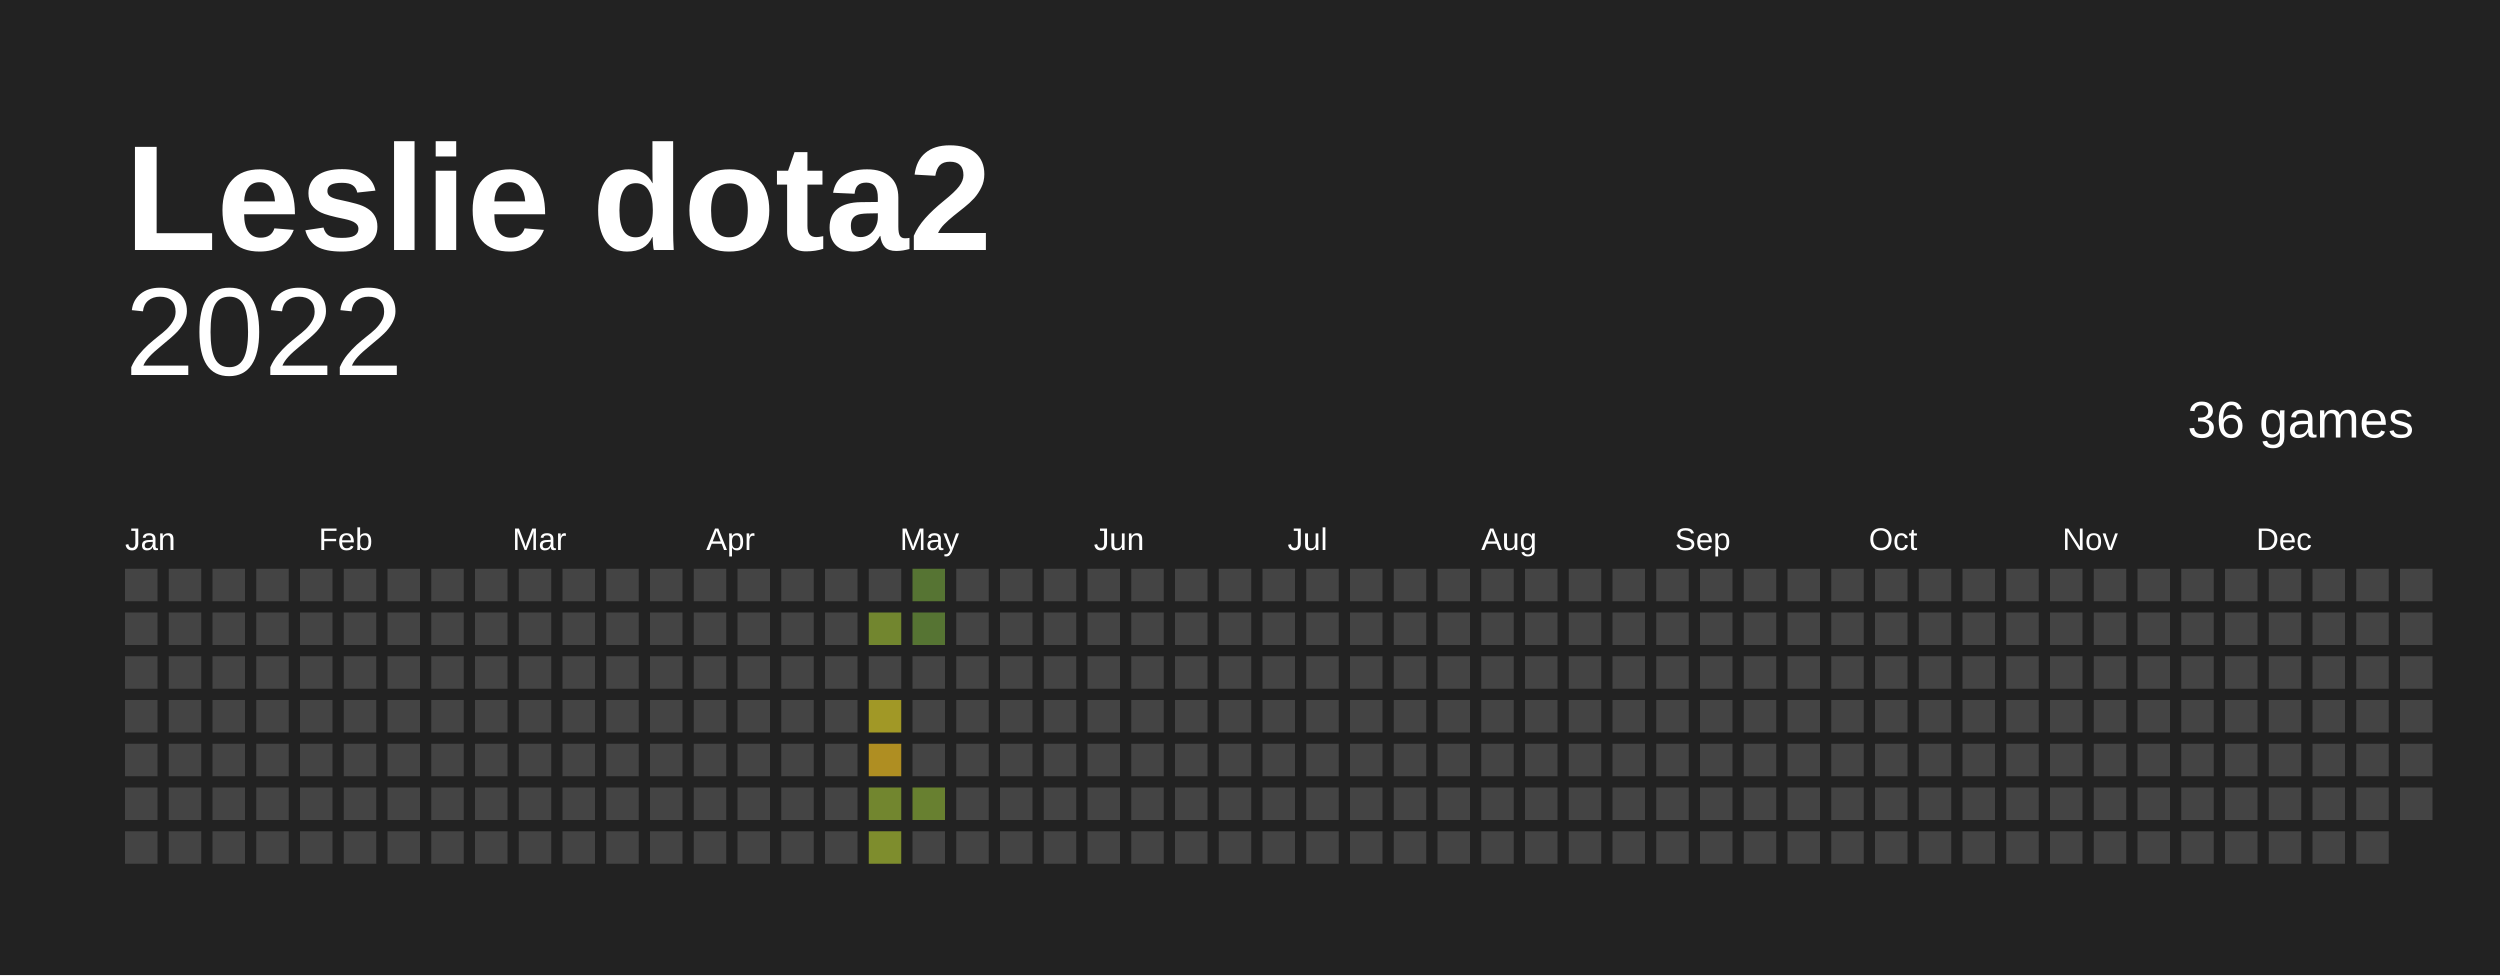
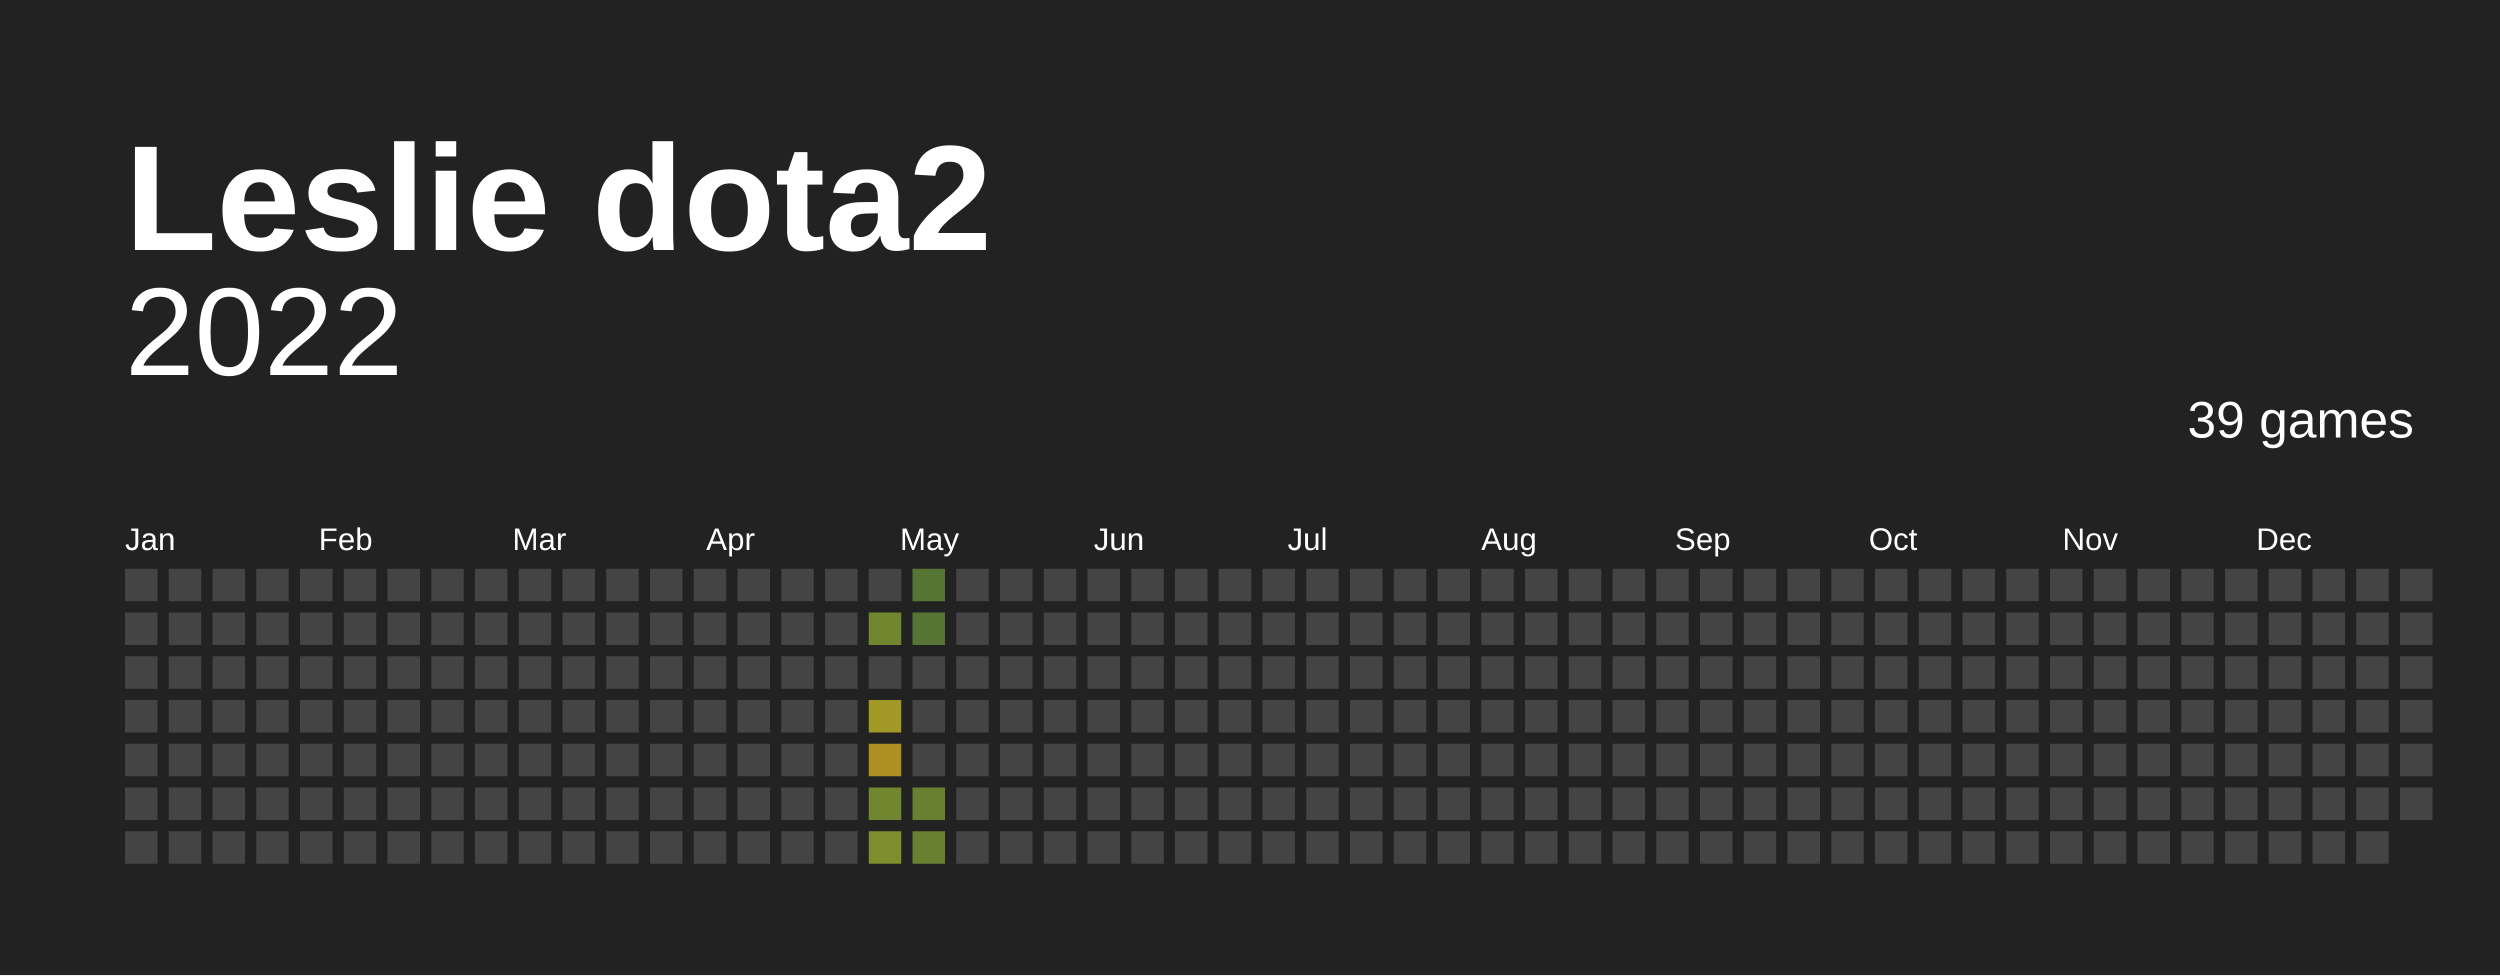
<svg xmlns="http://www.w3.org/2000/svg" baseProfile="full" height="78mm" version="1.1" viewBox="0,0,200,78" width="200mm">
  <defs />
  <rect fill="#222222" height="78" width="200" x="0" y="0" />
  <text fill="#FFFFFF" style="font-size:12px; font-family:Arial; font-weight:bold;" x="10" y="20">Leslie dota2</text>
  <text alignment-baseline="hanging" fill="#FFFFFF" style="font-size:10.0px; font-family:Arial;" x="10" y="30">2022</text>
-   <text alignment-baseline="hanging" fill="#FFFFFF" style="font-size:4.125px; font-family:Arial;" x="175" y="35">36 games</text>
+   <text alignment-baseline="hanging" fill="#FFFFFF" style="font-size:4.125px; font-family:Arial;" x="175" y="35">39 games</text>
  <text fill="#FFFFFF" style="font-size:2.5px; font-family:Arial" x="10.0" y="44">Jan</text>
  <text fill="#FFFFFF" style="font-size:2.5px; font-family:Arial" x="25.5" y="44">Feb</text>
  <text fill="#FFFFFF" style="font-size:2.5px; font-family:Arial" x="41.0" y="44">Mar</text>
  <text fill="#FFFFFF" style="font-size:2.5px; font-family:Arial" x="56.5" y="44">Apr</text>
  <text fill="#FFFFFF" style="font-size:2.5px; font-family:Arial" x="72.0" y="44">May</text>
  <text fill="#FFFFFF" style="font-size:2.5px; font-family:Arial" x="87.5" y="44">Jun</text>
  <text fill="#FFFFFF" style="font-size:2.5px; font-family:Arial" x="103.0" y="44">Jul</text>
  <text fill="#FFFFFF" style="font-size:2.5px; font-family:Arial" x="118.5" y="44">Aug</text>
  <text fill="#FFFFFF" style="font-size:2.5px; font-family:Arial" x="134.0" y="44">Sep</text>
  <text fill="#FFFFFF" style="font-size:2.5px; font-family:Arial" x="149.5" y="44">Oct</text>
  <text fill="#FFFFFF" style="font-size:2.5px; font-family:Arial" x="165.0" y="44">Nov</text>
  <text fill="#FFFFFF" style="font-size:2.5px; font-family:Arial" x="180.5" y="44">Dec</text>
  <rect fill="#444444" height="2.6" width="2.6" x="10.0" y="45.5" />
  <rect fill="#444444" height="2.6" width="2.6" x="10.0" y="49.0" />
  <rect fill="#444444" height="2.6" width="2.6" x="10.0" y="52.5" />
  <rect fill="#444444" height="2.6" width="2.6" x="10.0" y="56.0" />
  <rect fill="#444444" height="2.6" width="2.6" x="10.0" y="59.5" />
  <rect fill="#444444" height="2.6" width="2.6" x="10.0" y="63.0" />
  <rect fill="#444444" height="2.6" width="2.6" x="10.0" y="66.5" />
  <rect fill="#444444" height="2.6" width="2.6" x="13.5" y="45.5" />
  <rect fill="#444444" height="2.6" width="2.6" x="13.5" y="49.0" />
  <rect fill="#444444" height="2.6" width="2.6" x="13.5" y="52.5" />
  <rect fill="#444444" height="2.6" width="2.6" x="13.5" y="56.0" />
  <rect fill="#444444" height="2.6" width="2.6" x="13.5" y="59.5" />
  <rect fill="#444444" height="2.6" width="2.6" x="13.5" y="63.0" />
  <rect fill="#444444" height="2.6" width="2.6" x="13.5" y="66.5" />
  <rect fill="#444444" height="2.6" width="2.6" x="17.0" y="45.5" />
  <rect fill="#444444" height="2.6" width="2.6" x="17.0" y="49.0" />
  <rect fill="#444444" height="2.6" width="2.6" x="17.0" y="52.5" />
  <rect fill="#444444" height="2.6" width="2.6" x="17.0" y="56.0" />
  <rect fill="#444444" height="2.6" width="2.6" x="17.0" y="59.5" />
  <rect fill="#444444" height="2.6" width="2.6" x="17.0" y="63.0" />
  <rect fill="#444444" height="2.6" width="2.6" x="17.0" y="66.5" />
  <rect fill="#444444" height="2.6" width="2.6" x="20.5" y="45.5" />
  <rect fill="#444444" height="2.6" width="2.6" x="20.5" y="49.0" />
  <rect fill="#444444" height="2.6" width="2.6" x="20.5" y="52.5" />
  <rect fill="#444444" height="2.6" width="2.6" x="20.5" y="56.0" />
  <rect fill="#444444" height="2.6" width="2.6" x="20.5" y="59.5" />
  <rect fill="#444444" height="2.6" width="2.6" x="20.5" y="63.0" />
  <rect fill="#444444" height="2.6" width="2.6" x="20.5" y="66.5" />
  <rect fill="#444444" height="2.6" width="2.6" x="24.0" y="45.5" />
  <rect fill="#444444" height="2.6" width="2.6" x="24.0" y="49.0" />
  <rect fill="#444444" height="2.6" width="2.6" x="24.0" y="52.5" />
  <rect fill="#444444" height="2.6" width="2.6" x="24.0" y="56.0" />
  <rect fill="#444444" height="2.6" width="2.6" x="24.0" y="59.5" />
  <rect fill="#444444" height="2.6" width="2.6" x="24.0" y="63.0" />
  <rect fill="#444444" height="2.6" width="2.6" x="24.0" y="66.5" />
  <rect fill="#444444" height="2.6" width="2.6" x="27.5" y="45.5" />
  <rect fill="#444444" height="2.6" width="2.6" x="27.5" y="49.0" />
  <rect fill="#444444" height="2.6" width="2.6" x="27.5" y="52.5" />
  <rect fill="#444444" height="2.6" width="2.6" x="27.5" y="56.0" />
  <rect fill="#444444" height="2.6" width="2.6" x="27.5" y="59.5" />
  <rect fill="#444444" height="2.6" width="2.6" x="27.5" y="63.0" />
  <rect fill="#444444" height="2.6" width="2.6" x="27.5" y="66.5" />
  <rect fill="#444444" height="2.6" width="2.6" x="31.0" y="45.5" />
  <rect fill="#444444" height="2.6" width="2.6" x="31.0" y="49.0" />
  <rect fill="#444444" height="2.6" width="2.6" x="31.0" y="52.5" />
  <rect fill="#444444" height="2.6" width="2.6" x="31.0" y="56.0" />
  <rect fill="#444444" height="2.6" width="2.6" x="31.0" y="59.5" />
  <rect fill="#444444" height="2.6" width="2.6" x="31.0" y="63.0" />
  <rect fill="#444444" height="2.6" width="2.6" x="31.0" y="66.5" />
  <rect fill="#444444" height="2.6" width="2.6" x="34.5" y="45.5" />
  <rect fill="#444444" height="2.6" width="2.6" x="34.5" y="49.0" />
  <rect fill="#444444" height="2.6" width="2.6" x="34.5" y="52.5" />
  <rect fill="#444444" height="2.6" width="2.6" x="34.5" y="56.0" />
  <rect fill="#444444" height="2.6" width="2.6" x="34.5" y="59.5" />
  <rect fill="#444444" height="2.6" width="2.6" x="34.5" y="63.0" />
  <rect fill="#444444" height="2.6" width="2.6" x="34.5" y="66.5" />
  <rect fill="#444444" height="2.6" width="2.6" x="38.0" y="45.5" />
  <rect fill="#444444" height="2.6" width="2.6" x="38.0" y="49.0" />
  <rect fill="#444444" height="2.6" width="2.6" x="38.0" y="52.5" />
  <rect fill="#444444" height="2.6" width="2.6" x="38.0" y="56.0" />
  <rect fill="#444444" height="2.6" width="2.6" x="38.0" y="59.5" />
  <rect fill="#444444" height="2.6" width="2.6" x="38.0" y="63.0" />
  <rect fill="#444444" height="2.6" width="2.6" x="38.0" y="66.5" />
  <rect fill="#444444" height="2.6" width="2.6" x="41.5" y="45.5" />
  <rect fill="#444444" height="2.6" width="2.6" x="41.5" y="49.0" />
  <rect fill="#444444" height="2.6" width="2.6" x="41.5" y="52.5" />
  <rect fill="#444444" height="2.6" width="2.6" x="41.5" y="56.0" />
  <rect fill="#444444" height="2.6" width="2.6" x="41.5" y="59.5" />
  <rect fill="#444444" height="2.6" width="2.6" x="41.5" y="63.0" />
  <rect fill="#444444" height="2.6" width="2.6" x="41.5" y="66.5" />
  <rect fill="#444444" height="2.6" width="2.6" x="45.0" y="45.5" />
  <rect fill="#444444" height="2.6" width="2.6" x="45.0" y="49.0" />
  <rect fill="#444444" height="2.6" width="2.6" x="45.0" y="52.5" />
  <rect fill="#444444" height="2.6" width="2.6" x="45.0" y="56.0" />
  <rect fill="#444444" height="2.6" width="2.6" x="45.0" y="59.5" />
  <rect fill="#444444" height="2.6" width="2.6" x="45.0" y="63.0" />
  <rect fill="#444444" height="2.6" width="2.6" x="45.0" y="66.5" />
  <rect fill="#444444" height="2.6" width="2.6" x="48.5" y="45.5" />
  <rect fill="#444444" height="2.6" width="2.6" x="48.5" y="49.0" />
  <rect fill="#444444" height="2.6" width="2.6" x="48.5" y="52.5" />
  <rect fill="#444444" height="2.6" width="2.6" x="48.5" y="56.0" />
  <rect fill="#444444" height="2.6" width="2.6" x="48.5" y="59.5" />
  <rect fill="#444444" height="2.6" width="2.6" x="48.5" y="63.0" />
  <rect fill="#444444" height="2.6" width="2.6" x="48.5" y="66.5" />
  <rect fill="#444444" height="2.6" width="2.6" x="52.0" y="45.5" />
  <rect fill="#444444" height="2.6" width="2.6" x="52.0" y="49.0" />
  <rect fill="#444444" height="2.6" width="2.6" x="52.0" y="52.5" />
  <rect fill="#444444" height="2.6" width="2.6" x="52.0" y="56.0" />
  <rect fill="#444444" height="2.6" width="2.6" x="52.0" y="59.5" />
  <rect fill="#444444" height="2.6" width="2.6" x="52.0" y="63.0" />
  <rect fill="#444444" height="2.6" width="2.6" x="52.0" y="66.5" />
  <rect fill="#444444" height="2.6" width="2.6" x="55.5" y="45.5" />
  <rect fill="#444444" height="2.6" width="2.6" x="55.5" y="49.0" />
  <rect fill="#444444" height="2.6" width="2.6" x="55.5" y="52.5" />
  <rect fill="#444444" height="2.6" width="2.6" x="55.5" y="56.0" />
  <rect fill="#444444" height="2.6" width="2.6" x="55.5" y="59.5" />
  <rect fill="#444444" height="2.6" width="2.6" x="55.5" y="63.0" />
  <rect fill="#444444" height="2.6" width="2.6" x="55.5" y="66.5" />
  <rect fill="#444444" height="2.6" width="2.6" x="59.0" y="45.5" />
  <rect fill="#444444" height="2.6" width="2.6" x="59.0" y="49.0" />
  <rect fill="#444444" height="2.6" width="2.6" x="59.0" y="52.5" />
  <rect fill="#444444" height="2.6" width="2.6" x="59.0" y="56.0" />
  <rect fill="#444444" height="2.6" width="2.6" x="59.0" y="59.5" />
  <rect fill="#444444" height="2.6" width="2.6" x="59.0" y="63.0" />
  <rect fill="#444444" height="2.6" width="2.6" x="59.0" y="66.5" />
  <rect fill="#444444" height="2.6" width="2.6" x="62.5" y="45.5" />
  <rect fill="#444444" height="2.6" width="2.6" x="62.5" y="49.0" />
  <rect fill="#444444" height="2.6" width="2.6" x="62.5" y="52.5" />
  <rect fill="#444444" height="2.6" width="2.6" x="62.5" y="56.0" />
  <rect fill="#444444" height="2.6" width="2.6" x="62.5" y="59.5" />
  <rect fill="#444444" height="2.6" width="2.6" x="62.5" y="63.0" />
  <rect fill="#444444" height="2.6" width="2.6" x="62.5" y="66.5" />
  <rect fill="#444444" height="2.6" width="2.6" x="66.0" y="45.5" />
  <rect fill="#444444" height="2.6" width="2.6" x="66.0" y="49.0" />
  <rect fill="#444444" height="2.6" width="2.6" x="66.0" y="52.5" />
  <rect fill="#444444" height="2.6" width="2.6" x="66.0" y="56.0" />
  <rect fill="#444444" height="2.6" width="2.6" x="66.0" y="59.5" />
  <rect fill="#444444" height="2.6" width="2.6" x="66.0" y="63.0" />
  <rect fill="#444444" height="2.6" width="2.6" x="66.0" y="66.5" />
  <rect fill="#444444" height="2.6" width="2.6" x="69.5" y="45.5" />
  <rect fill="#72862f" height="2.6" width="2.6" x="69.5" y="49.0" />
  <rect fill="#444444" height="2.6" width="2.6" x="69.5" y="52.5" />
  <rect fill="#a19826" height="2.6" width="2.6" x="69.5" y="56.0" />
  <rect fill="#af8e22" height="2.6" width="2.6" x="69.5" y="59.5" />
  <rect fill="#72862f" height="2.6" width="2.6" x="69.5" y="63.0" />
  <rect fill="#7e8d2d" height="2.6" width="2.6" x="69.5" y="66.5" />
  <rect fill="#567433" height="2.6" width="2.6" x="73.0" y="45.5" />
  <rect fill="#567433" height="2.6" width="2.6" x="73.0" y="49.0" />
  <rect fill="#444444" height="2.6" width="2.6" x="73.0" y="52.5" />
  <rect fill="#444444" height="2.6" width="2.6" x="73.0" y="56.0" />
  <rect fill="#444444" height="2.6" width="2.6" x="73.0" y="59.5" />
  <rect fill="#688030" height="2.6" width="2.6" x="73.0" y="63.0" />
-   <rect fill="#444444" height="2.6" width="2.6" x="73.0" y="66.5" />
+   <rect fill="#688030" height="2.6" width="2.6" x="73.0" y="66.5" />
  <rect fill="#444444" height="2.6" width="2.6" x="76.5" y="45.5" />
  <rect fill="#444444" height="2.6" width="2.6" x="76.5" y="49.0" />
  <rect fill="#444444" height="2.6" width="2.6" x="76.5" y="52.5" />
  <rect fill="#444444" height="2.6" width="2.6" x="76.5" y="56.0" />
  <rect fill="#444444" height="2.6" width="2.6" x="76.5" y="59.5" />
  <rect fill="#444444" height="2.6" width="2.6" x="76.5" y="63.0" />
  <rect fill="#444444" height="2.6" width="2.6" x="76.5" y="66.5" />
  <rect fill="#444444" height="2.6" width="2.6" x="80.0" y="45.5" />
  <rect fill="#444444" height="2.6" width="2.6" x="80.0" y="49.0" />
  <rect fill="#444444" height="2.6" width="2.6" x="80.0" y="52.5" />
  <rect fill="#444444" height="2.6" width="2.6" x="80.0" y="56.0" />
  <rect fill="#444444" height="2.6" width="2.6" x="80.0" y="59.5" />
  <rect fill="#444444" height="2.6" width="2.6" x="80.0" y="63.0" />
  <rect fill="#444444" height="2.6" width="2.6" x="80.0" y="66.5" />
  <rect fill="#444444" height="2.6" width="2.6" x="83.5" y="45.5" />
  <rect fill="#444444" height="2.6" width="2.6" x="83.5" y="49.0" />
  <rect fill="#444444" height="2.6" width="2.6" x="83.5" y="52.5" />
  <rect fill="#444444" height="2.6" width="2.6" x="83.5" y="56.0" />
  <rect fill="#444444" height="2.6" width="2.6" x="83.5" y="59.5" />
  <rect fill="#444444" height="2.6" width="2.6" x="83.5" y="63.0" />
  <rect fill="#444444" height="2.6" width="2.6" x="83.5" y="66.5" />
  <rect fill="#444444" height="2.6" width="2.6" x="87.0" y="45.5" />
  <rect fill="#444444" height="2.6" width="2.6" x="87.0" y="49.0" />
  <rect fill="#444444" height="2.6" width="2.6" x="87.0" y="52.5" />
  <rect fill="#444444" height="2.6" width="2.6" x="87.0" y="56.0" />
  <rect fill="#444444" height="2.6" width="2.6" x="87.0" y="59.5" />
  <rect fill="#444444" height="2.6" width="2.6" x="87.0" y="63.0" />
  <rect fill="#444444" height="2.6" width="2.6" x="87.0" y="66.5" />
  <rect fill="#444444" height="2.6" width="2.6" x="90.5" y="45.5" />
  <rect fill="#444444" height="2.6" width="2.6" x="90.5" y="49.0" />
  <rect fill="#444444" height="2.6" width="2.6" x="90.5" y="52.5" />
  <rect fill="#444444" height="2.6" width="2.6" x="90.5" y="56.0" />
  <rect fill="#444444" height="2.6" width="2.6" x="90.5" y="59.5" />
  <rect fill="#444444" height="2.6" width="2.6" x="90.5" y="63.0" />
  <rect fill="#444444" height="2.6" width="2.6" x="90.5" y="66.5" />
  <rect fill="#444444" height="2.6" width="2.6" x="94.0" y="45.5" />
  <rect fill="#444444" height="2.6" width="2.6" x="94.0" y="49.0" />
  <rect fill="#444444" height="2.6" width="2.6" x="94.0" y="52.5" />
  <rect fill="#444444" height="2.6" width="2.6" x="94.0" y="56.0" />
  <rect fill="#444444" height="2.6" width="2.6" x="94.0" y="59.5" />
  <rect fill="#444444" height="2.6" width="2.6" x="94.0" y="63.0" />
  <rect fill="#444444" height="2.6" width="2.6" x="94.0" y="66.5" />
  <rect fill="#444444" height="2.6" width="2.6" x="97.5" y="45.5" />
  <rect fill="#444444" height="2.6" width="2.6" x="97.5" y="49.0" />
  <rect fill="#444444" height="2.6" width="2.6" x="97.5" y="52.5" />
  <rect fill="#444444" height="2.6" width="2.6" x="97.5" y="56.0" />
  <rect fill="#444444" height="2.6" width="2.6" x="97.5" y="59.5" />
  <rect fill="#444444" height="2.6" width="2.6" x="97.5" y="63.0" />
  <rect fill="#444444" height="2.6" width="2.6" x="97.5" y="66.5" />
  <rect fill="#444444" height="2.6" width="2.6" x="101.0" y="45.5" />
  <rect fill="#444444" height="2.6" width="2.6" x="101.0" y="49.0" />
  <rect fill="#444444" height="2.6" width="2.6" x="101.0" y="52.5" />
  <rect fill="#444444" height="2.6" width="2.6" x="101.0" y="56.0" />
  <rect fill="#444444" height="2.6" width="2.6" x="101.0" y="59.5" />
  <rect fill="#444444" height="2.6" width="2.6" x="101.0" y="63.0" />
  <rect fill="#444444" height="2.6" width="2.6" x="101.0" y="66.5" />
  <rect fill="#444444" height="2.6" width="2.6" x="104.5" y="45.5" />
  <rect fill="#444444" height="2.6" width="2.6" x="104.5" y="49.0" />
  <rect fill="#444444" height="2.6" width="2.6" x="104.5" y="52.5" />
  <rect fill="#444444" height="2.6" width="2.6" x="104.5" y="56.0" />
  <rect fill="#444444" height="2.6" width="2.6" x="104.5" y="59.5" />
  <rect fill="#444444" height="2.6" width="2.6" x="104.5" y="63.0" />
  <rect fill="#444444" height="2.6" width="2.6" x="104.5" y="66.5" />
  <rect fill="#444444" height="2.6" width="2.6" x="108.0" y="45.5" />
  <rect fill="#444444" height="2.6" width="2.6" x="108.0" y="49.0" />
  <rect fill="#444444" height="2.6" width="2.6" x="108.0" y="52.5" />
  <rect fill="#444444" height="2.6" width="2.6" x="108.0" y="56.0" />
  <rect fill="#444444" height="2.6" width="2.6" x="108.0" y="59.5" />
  <rect fill="#444444" height="2.6" width="2.6" x="108.0" y="63.0" />
  <rect fill="#444444" height="2.6" width="2.6" x="108.0" y="66.5" />
  <rect fill="#444444" height="2.6" width="2.6" x="111.5" y="45.5" />
  <rect fill="#444444" height="2.6" width="2.6" x="111.5" y="49.0" />
  <rect fill="#444444" height="2.6" width="2.6" x="111.5" y="52.5" />
  <rect fill="#444444" height="2.6" width="2.6" x="111.5" y="56.0" />
  <rect fill="#444444" height="2.6" width="2.6" x="111.5" y="59.5" />
  <rect fill="#444444" height="2.6" width="2.6" x="111.5" y="63.0" />
  <rect fill="#444444" height="2.6" width="2.6" x="111.5" y="66.5" />
  <rect fill="#444444" height="2.6" width="2.6" x="115.0" y="45.5" />
  <rect fill="#444444" height="2.6" width="2.6" x="115.0" y="49.0" />
  <rect fill="#444444" height="2.6" width="2.6" x="115.0" y="52.5" />
  <rect fill="#444444" height="2.6" width="2.6" x="115.0" y="56.0" />
  <rect fill="#444444" height="2.6" width="2.6" x="115.0" y="59.5" />
  <rect fill="#444444" height="2.6" width="2.6" x="115.0" y="63.0" />
  <rect fill="#444444" height="2.6" width="2.6" x="115.0" y="66.5" />
  <rect fill="#444444" height="2.6" width="2.6" x="118.5" y="45.5" />
  <rect fill="#444444" height="2.6" width="2.6" x="118.5" y="49.0" />
  <rect fill="#444444" height="2.6" width="2.6" x="118.5" y="52.5" />
  <rect fill="#444444" height="2.6" width="2.6" x="118.5" y="56.0" />
  <rect fill="#444444" height="2.6" width="2.6" x="118.5" y="59.5" />
  <rect fill="#444444" height="2.6" width="2.6" x="118.5" y="63.0" />
  <rect fill="#444444" height="2.6" width="2.6" x="118.5" y="66.5" />
  <rect fill="#444444" height="2.6" width="2.6" x="122.0" y="45.5" />
  <rect fill="#444444" height="2.6" width="2.6" x="122.0" y="49.0" />
  <rect fill="#444444" height="2.6" width="2.6" x="122.0" y="52.5" />
  <rect fill="#444444" height="2.6" width="2.6" x="122.0" y="56.0" />
  <rect fill="#444444" height="2.6" width="2.6" x="122.0" y="59.5" />
  <rect fill="#444444" height="2.6" width="2.6" x="122.0" y="63.0" />
  <rect fill="#444444" height="2.6" width="2.6" x="122.0" y="66.5" />
  <rect fill="#444444" height="2.6" width="2.6" x="125.5" y="45.5" />
  <rect fill="#444444" height="2.6" width="2.6" x="125.5" y="49.0" />
  <rect fill="#444444" height="2.6" width="2.6" x="125.5" y="52.5" />
  <rect fill="#444444" height="2.6" width="2.6" x="125.5" y="56.0" />
  <rect fill="#444444" height="2.6" width="2.6" x="125.5" y="59.5" />
  <rect fill="#444444" height="2.6" width="2.6" x="125.5" y="63.0" />
  <rect fill="#444444" height="2.6" width="2.6" x="125.5" y="66.5" />
  <rect fill="#444444" height="2.6" width="2.6" x="129.0" y="45.5" />
  <rect fill="#444444" height="2.6" width="2.6" x="129.0" y="49.0" />
  <rect fill="#444444" height="2.6" width="2.6" x="129.0" y="52.5" />
  <rect fill="#444444" height="2.6" width="2.6" x="129.0" y="56.0" />
  <rect fill="#444444" height="2.6" width="2.6" x="129.0" y="59.5" />
  <rect fill="#444444" height="2.6" width="2.6" x="129.0" y="63.0" />
  <rect fill="#444444" height="2.6" width="2.6" x="129.0" y="66.5" />
  <rect fill="#444444" height="2.6" width="2.6" x="132.5" y="45.5" />
  <rect fill="#444444" height="2.6" width="2.6" x="132.5" y="49.0" />
  <rect fill="#444444" height="2.6" width="2.6" x="132.5" y="52.5" />
  <rect fill="#444444" height="2.6" width="2.6" x="132.5" y="56.0" />
  <rect fill="#444444" height="2.6" width="2.6" x="132.5" y="59.5" />
  <rect fill="#444444" height="2.6" width="2.6" x="132.5" y="63.0" />
  <rect fill="#444444" height="2.6" width="2.6" x="132.5" y="66.5" />
  <rect fill="#444444" height="2.6" width="2.6" x="136.0" y="45.5" />
  <rect fill="#444444" height="2.6" width="2.6" x="136.0" y="49.0" />
  <rect fill="#444444" height="2.6" width="2.6" x="136.0" y="52.5" />
  <rect fill="#444444" height="2.6" width="2.6" x="136.0" y="56.0" />
  <rect fill="#444444" height="2.6" width="2.6" x="136.0" y="59.5" />
  <rect fill="#444444" height="2.6" width="2.6" x="136.0" y="63.0" />
  <rect fill="#444444" height="2.6" width="2.6" x="136.0" y="66.5" />
  <rect fill="#444444" height="2.6" width="2.6" x="139.5" y="45.5" />
  <rect fill="#444444" height="2.6" width="2.6" x="139.5" y="49.0" />
  <rect fill="#444444" height="2.6" width="2.6" x="139.5" y="52.5" />
  <rect fill="#444444" height="2.6" width="2.6" x="139.5" y="56.0" />
  <rect fill="#444444" height="2.6" width="2.6" x="139.5" y="59.5" />
  <rect fill="#444444" height="2.6" width="2.6" x="139.5" y="63.0" />
  <rect fill="#444444" height="2.6" width="2.6" x="139.5" y="66.5" />
  <rect fill="#444444" height="2.6" width="2.6" x="143.0" y="45.5" />
  <rect fill="#444444" height="2.6" width="2.6" x="143.0" y="49.0" />
  <rect fill="#444444" height="2.6" width="2.6" x="143.0" y="52.5" />
  <rect fill="#444444" height="2.6" width="2.6" x="143.0" y="56.0" />
  <rect fill="#444444" height="2.6" width="2.6" x="143.0" y="59.5" />
  <rect fill="#444444" height="2.6" width="2.6" x="143.0" y="63.0" />
  <rect fill="#444444" height="2.6" width="2.6" x="143.0" y="66.5" />
  <rect fill="#444444" height="2.6" width="2.6" x="146.5" y="45.5" />
  <rect fill="#444444" height="2.6" width="2.6" x="146.5" y="49.0" />
  <rect fill="#444444" height="2.6" width="2.6" x="146.5" y="52.5" />
  <rect fill="#444444" height="2.6" width="2.6" x="146.5" y="56.0" />
  <rect fill="#444444" height="2.6" width="2.6" x="146.5" y="59.5" />
  <rect fill="#444444" height="2.6" width="2.6" x="146.5" y="63.0" />
  <rect fill="#444444" height="2.6" width="2.6" x="146.5" y="66.5" />
  <rect fill="#444444" height="2.6" width="2.6" x="150.0" y="45.5" />
  <rect fill="#444444" height="2.6" width="2.6" x="150.0" y="49.0" />
  <rect fill="#444444" height="2.6" width="2.6" x="150.0" y="52.5" />
  <rect fill="#444444" height="2.6" width="2.6" x="150.0" y="56.0" />
  <rect fill="#444444" height="2.6" width="2.6" x="150.0" y="59.5" />
  <rect fill="#444444" height="2.6" width="2.6" x="150.0" y="63.0" />
  <rect fill="#444444" height="2.6" width="2.6" x="150.0" y="66.5" />
  <rect fill="#444444" height="2.6" width="2.6" x="153.5" y="45.5" />
  <rect fill="#444444" height="2.6" width="2.6" x="153.5" y="49.0" />
  <rect fill="#444444" height="2.6" width="2.6" x="153.5" y="52.5" />
  <rect fill="#444444" height="2.6" width="2.6" x="153.5" y="56.0" />
  <rect fill="#444444" height="2.6" width="2.6" x="153.5" y="59.5" />
  <rect fill="#444444" height="2.6" width="2.6" x="153.5" y="63.0" />
  <rect fill="#444444" height="2.6" width="2.6" x="153.5" y="66.5" />
  <rect fill="#444444" height="2.6" width="2.6" x="157.0" y="45.5" />
  <rect fill="#444444" height="2.6" width="2.6" x="157.0" y="49.0" />
  <rect fill="#444444" height="2.6" width="2.6" x="157.0" y="52.5" />
  <rect fill="#444444" height="2.6" width="2.6" x="157.0" y="56.0" />
  <rect fill="#444444" height="2.6" width="2.6" x="157.0" y="59.5" />
  <rect fill="#444444" height="2.6" width="2.6" x="157.0" y="63.0" />
  <rect fill="#444444" height="2.6" width="2.6" x="157.0" y="66.5" />
  <rect fill="#444444" height="2.6" width="2.6" x="160.5" y="45.5" />
  <rect fill="#444444" height="2.6" width="2.6" x="160.5" y="49.0" />
  <rect fill="#444444" height="2.6" width="2.6" x="160.5" y="52.5" />
  <rect fill="#444444" height="2.6" width="2.6" x="160.5" y="56.0" />
  <rect fill="#444444" height="2.6" width="2.6" x="160.5" y="59.5" />
  <rect fill="#444444" height="2.6" width="2.6" x="160.5" y="63.0" />
  <rect fill="#444444" height="2.6" width="2.6" x="160.5" y="66.5" />
  <rect fill="#444444" height="2.6" width="2.6" x="164.0" y="45.5" />
  <rect fill="#444444" height="2.6" width="2.6" x="164.0" y="49.0" />
  <rect fill="#444444" height="2.6" width="2.6" x="164.0" y="52.5" />
  <rect fill="#444444" height="2.6" width="2.6" x="164.0" y="56.0" />
  <rect fill="#444444" height="2.6" width="2.6" x="164.0" y="59.5" />
  <rect fill="#444444" height="2.6" width="2.6" x="164.0" y="63.0" />
  <rect fill="#444444" height="2.6" width="2.6" x="164.0" y="66.5" />
  <rect fill="#444444" height="2.6" width="2.6" x="167.5" y="45.5" />
  <rect fill="#444444" height="2.6" width="2.6" x="167.5" y="49.0" />
  <rect fill="#444444" height="2.6" width="2.6" x="167.5" y="52.5" />
  <rect fill="#444444" height="2.6" width="2.6" x="167.5" y="56.0" />
  <rect fill="#444444" height="2.6" width="2.6" x="167.5" y="59.5" />
  <rect fill="#444444" height="2.6" width="2.6" x="167.5" y="63.0" />
  <rect fill="#444444" height="2.6" width="2.6" x="167.5" y="66.5" />
  <rect fill="#444444" height="2.6" width="2.6" x="171.0" y="45.5" />
  <rect fill="#444444" height="2.6" width="2.6" x="171.0" y="49.0" />
  <rect fill="#444444" height="2.6" width="2.6" x="171.0" y="52.5" />
  <rect fill="#444444" height="2.6" width="2.6" x="171.0" y="56.0" />
  <rect fill="#444444" height="2.6" width="2.6" x="171.0" y="59.5" />
  <rect fill="#444444" height="2.6" width="2.6" x="171.0" y="63.0" />
  <rect fill="#444444" height="2.6" width="2.6" x="171.0" y="66.5" />
  <rect fill="#444444" height="2.6" width="2.6" x="174.5" y="45.5" />
  <rect fill="#444444" height="2.6" width="2.6" x="174.5" y="49.0" />
  <rect fill="#444444" height="2.6" width="2.6" x="174.5" y="52.5" />
  <rect fill="#444444" height="2.6" width="2.6" x="174.5" y="56.0" />
  <rect fill="#444444" height="2.6" width="2.6" x="174.5" y="59.5" />
  <rect fill="#444444" height="2.6" width="2.6" x="174.5" y="63.0" />
  <rect fill="#444444" height="2.6" width="2.6" x="174.5" y="66.5" />
  <rect fill="#444444" height="2.6" width="2.6" x="178.0" y="45.5" />
  <rect fill="#444444" height="2.6" width="2.6" x="178.0" y="49.0" />
  <rect fill="#444444" height="2.6" width="2.6" x="178.0" y="52.5" />
  <rect fill="#444444" height="2.6" width="2.6" x="178.0" y="56.0" />
  <rect fill="#444444" height="2.6" width="2.6" x="178.0" y="59.5" />
  <rect fill="#444444" height="2.6" width="2.6" x="178.0" y="63.0" />
  <rect fill="#444444" height="2.6" width="2.6" x="178.0" y="66.5" />
  <rect fill="#444444" height="2.6" width="2.6" x="181.5" y="45.5" />
  <rect fill="#444444" height="2.6" width="2.6" x="181.5" y="49.0" />
  <rect fill="#444444" height="2.6" width="2.6" x="181.5" y="52.5" />
  <rect fill="#444444" height="2.6" width="2.6" x="181.5" y="56.0" />
  <rect fill="#444444" height="2.6" width="2.6" x="181.5" y="59.5" />
  <rect fill="#444444" height="2.6" width="2.6" x="181.5" y="63.0" />
  <rect fill="#444444" height="2.6" width="2.6" x="181.5" y="66.5" />
  <rect fill="#444444" height="2.6" width="2.6" x="185.0" y="45.5" />
  <rect fill="#444444" height="2.6" width="2.6" x="185.0" y="49.0" />
  <rect fill="#444444" height="2.6" width="2.6" x="185.0" y="52.5" />
  <rect fill="#444444" height="2.6" width="2.6" x="185.0" y="56.0" />
  <rect fill="#444444" height="2.6" width="2.6" x="185.0" y="59.5" />
  <rect fill="#444444" height="2.6" width="2.6" x="185.0" y="63.0" />
  <rect fill="#444444" height="2.6" width="2.6" x="185.0" y="66.5" />
  <rect fill="#444444" height="2.6" width="2.6" x="188.5" y="45.5" />
  <rect fill="#444444" height="2.6" width="2.6" x="188.5" y="49.0" />
  <rect fill="#444444" height="2.6" width="2.6" x="188.5" y="52.5" />
  <rect fill="#444444" height="2.6" width="2.6" x="188.5" y="56.0" />
  <rect fill="#444444" height="2.6" width="2.6" x="188.5" y="59.5" />
  <rect fill="#444444" height="2.6" width="2.6" x="188.5" y="63.0" />
  <rect fill="#444444" height="2.6" width="2.6" x="188.5" y="66.5" />
  <rect fill="#444444" height="2.6" width="2.6" x="192.0" y="45.5" />
  <rect fill="#444444" height="2.6" width="2.6" x="192.0" y="49.0" />
  <rect fill="#444444" height="2.6" width="2.6" x="192.0" y="52.5" />
  <rect fill="#444444" height="2.6" width="2.6" x="192.0" y="56.0" />
  <rect fill="#444444" height="2.6" width="2.6" x="192.0" y="59.5" />
  <rect fill="#444444" height="2.6" width="2.6" x="192.0" y="63.0" />
</svg>
